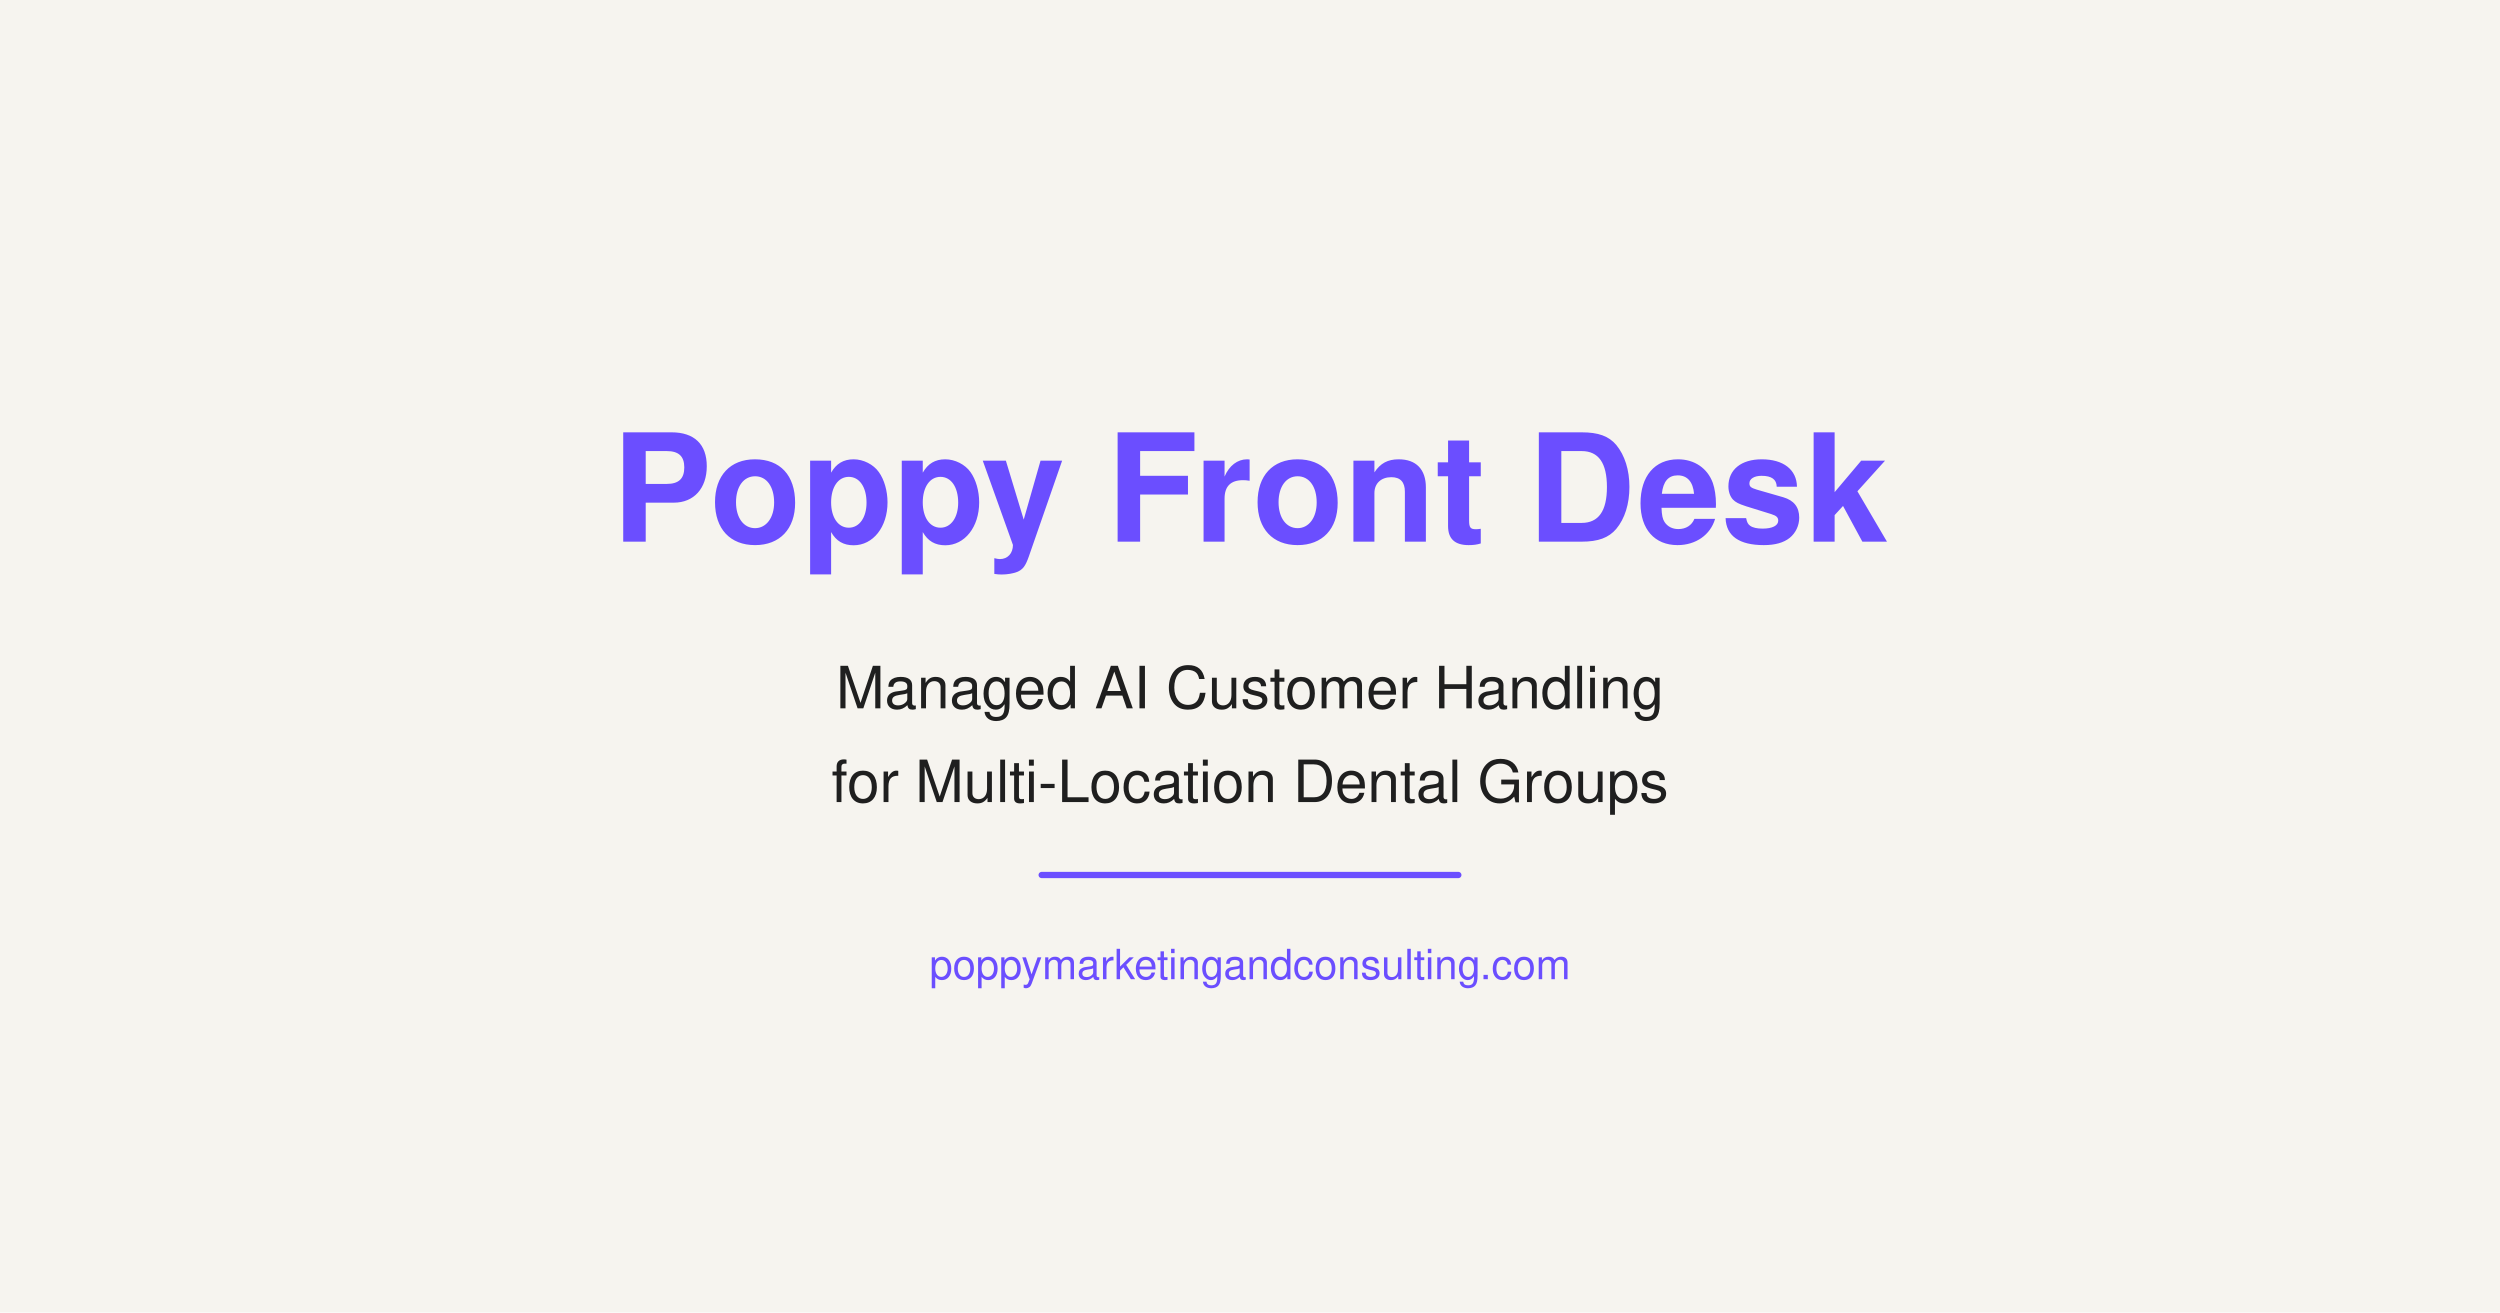
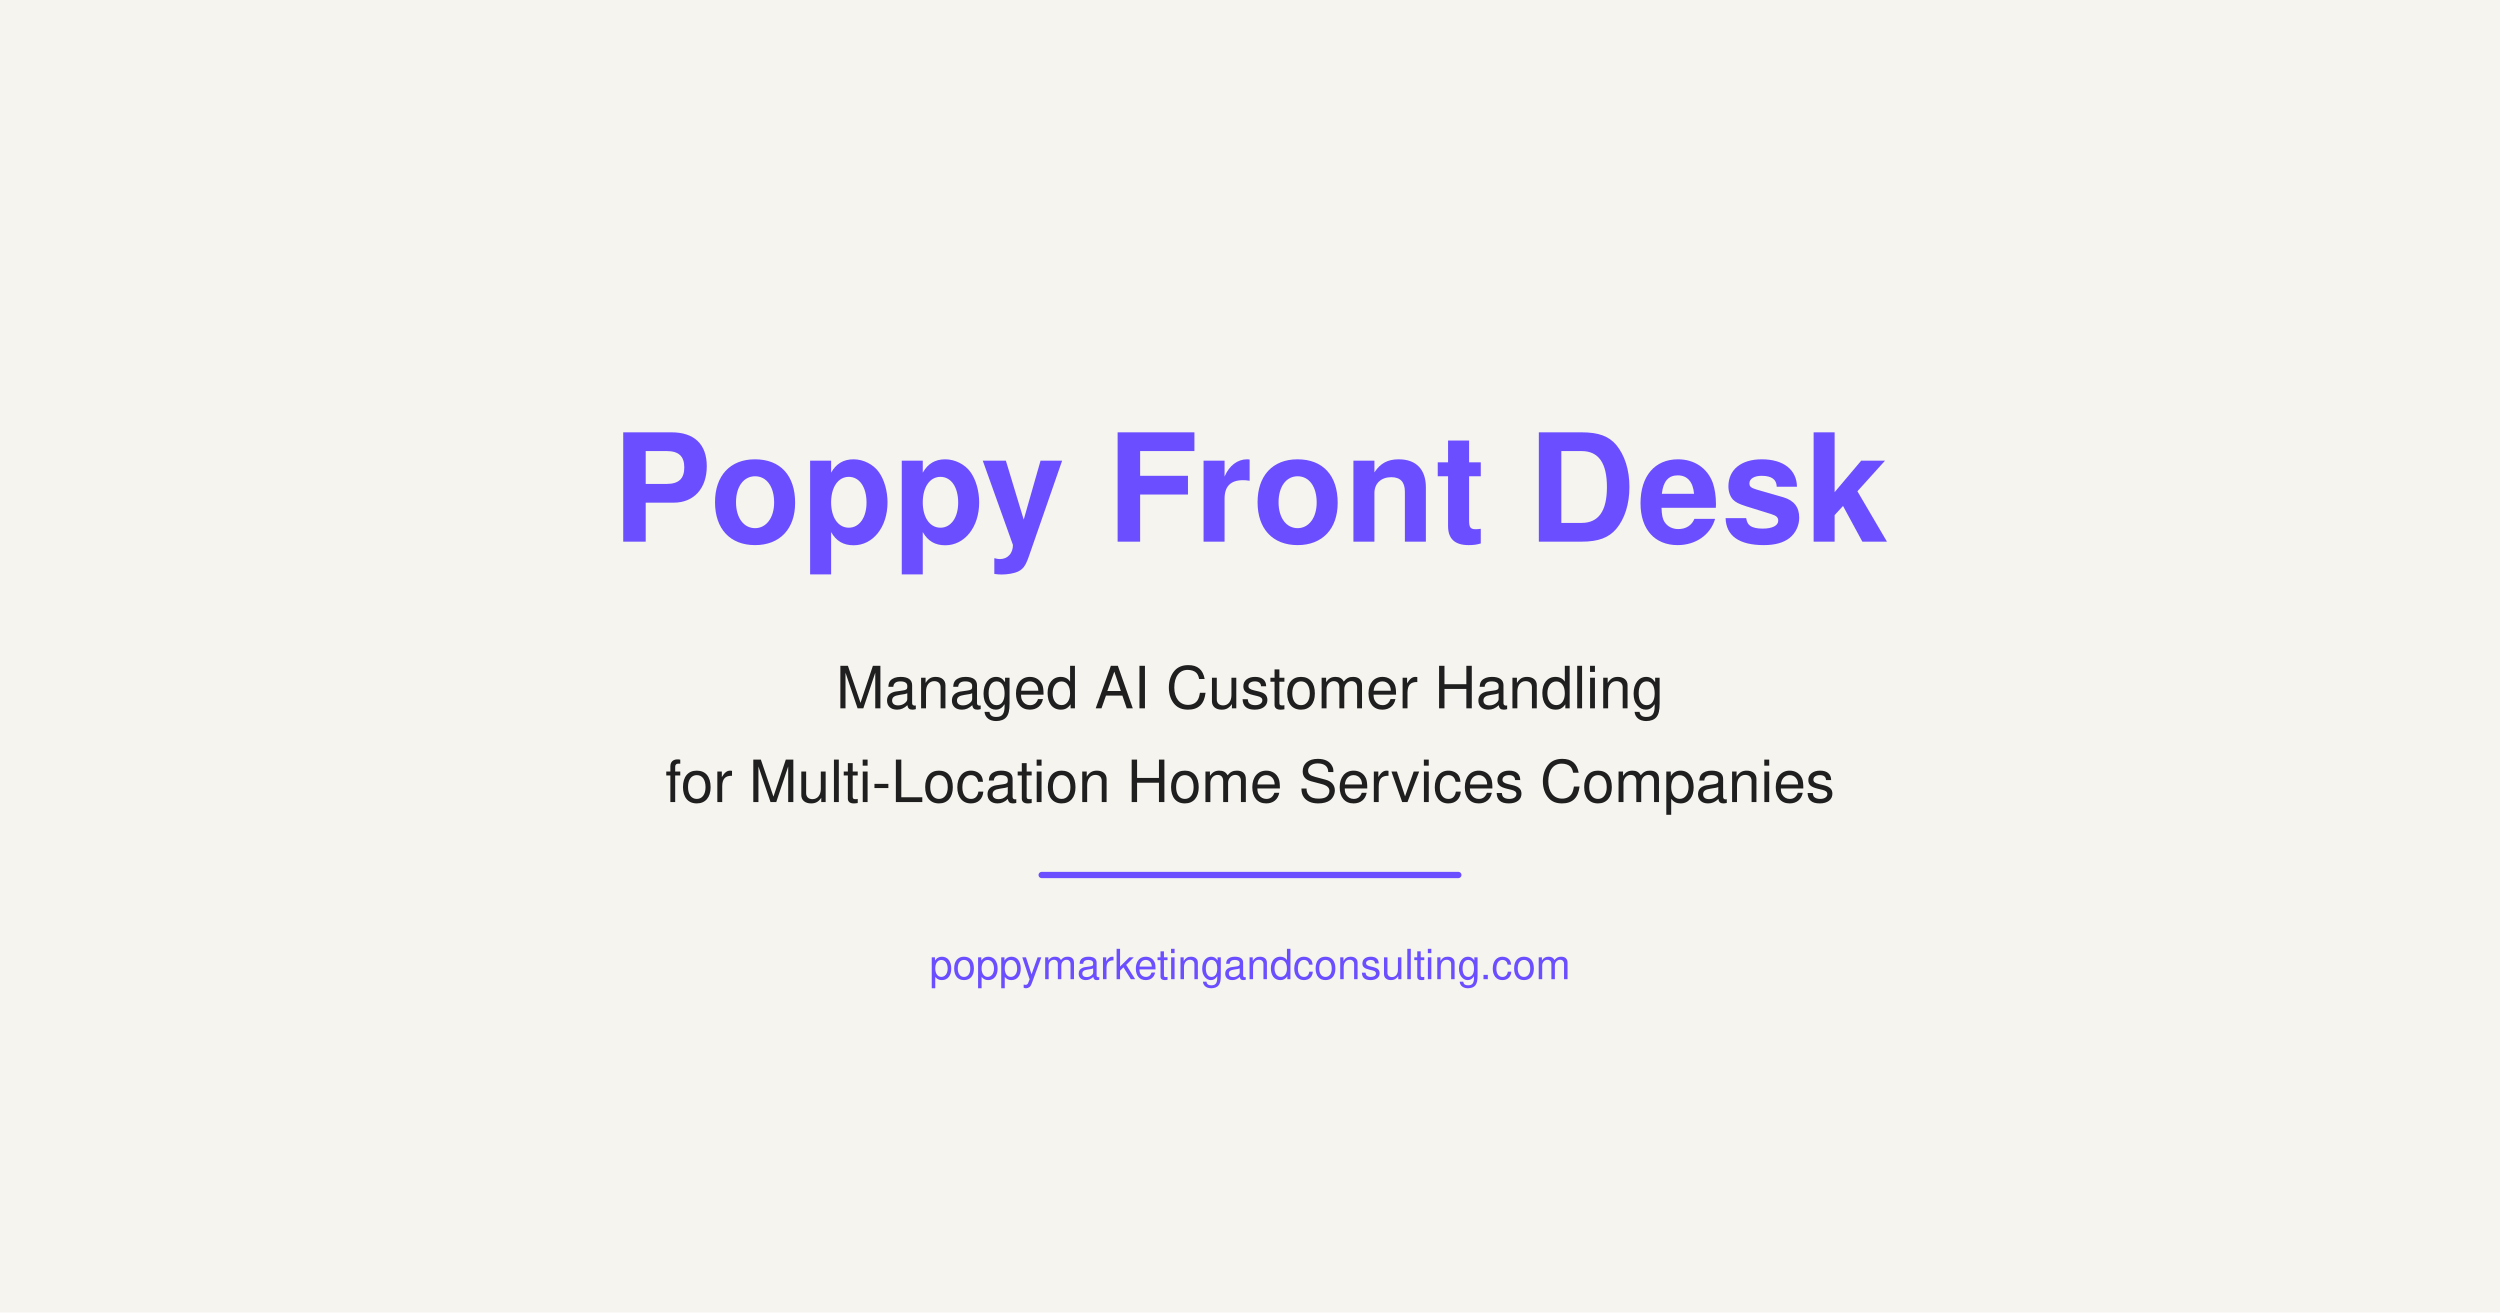
<svg xmlns="http://www.w3.org/2000/svg" width="1200" height="630" viewBox="0 0 1200 630">
  <rect width="1200" height="630" fill="#F6F4EF" />
  <text x="600" y="260" text-anchor="middle" font-family="Poppins, Helvetica, Arial, sans-serif" font-weight="600" font-size="72" fill="#6B4EFF">Poppy Front Desk</text>
  <text x="600" y="340" text-anchor="middle" font-family="Raleway, Helvetica, Arial, sans-serif" font-weight="400" font-size="28" fill="#1F1F1F">Managed AI Customer Handling</text>
-   <text x="600" y="385" text-anchor="middle" font-family="Raleway, Helvetica, Arial, sans-serif" font-weight="400" font-size="28" fill="#1F1F1F">for Multi-Location Dental Groups</text>
+   <text x="600" y="385" text-anchor="middle" font-family="Raleway, Helvetica, Arial, sans-serif" font-weight="400" font-size="28" fill="#1F1F1F">for Multi-Location Home Services Companies</text>
  <line x1="500" y1="420" x2="700" y2="420" stroke="#6B4EFF" stroke-width="3" stroke-linecap="round" />
  <text x="600" y="470" text-anchor="middle" font-family="Raleway, Helvetica, Arial, sans-serif" font-weight="500" font-size="20" fill="#6B4EFF">poppymarketingandconsulting.com</text>
</svg>
